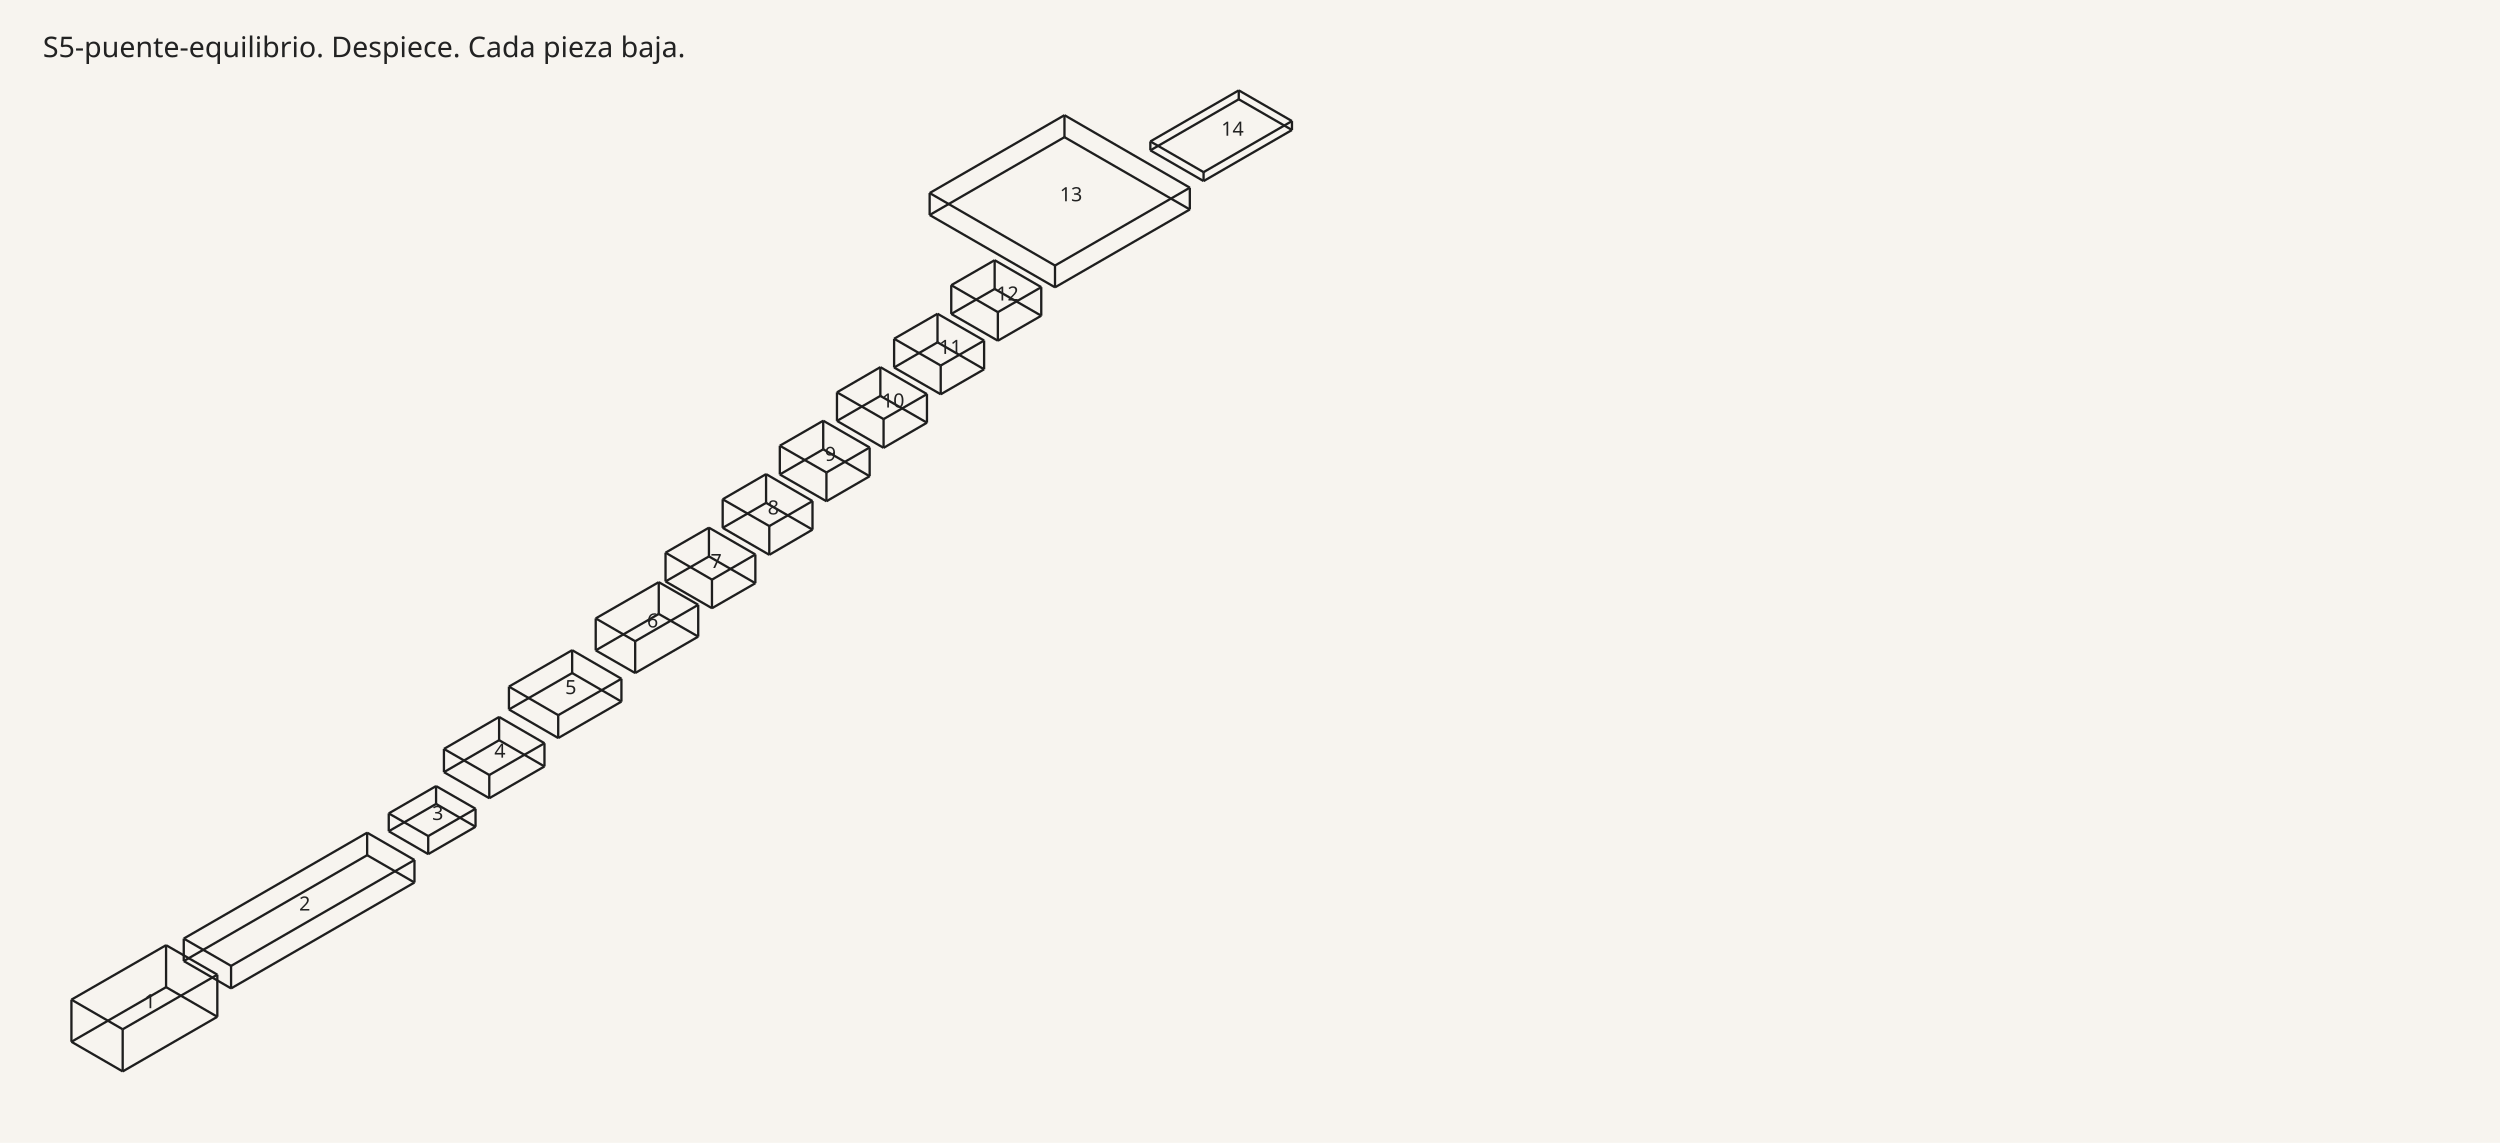
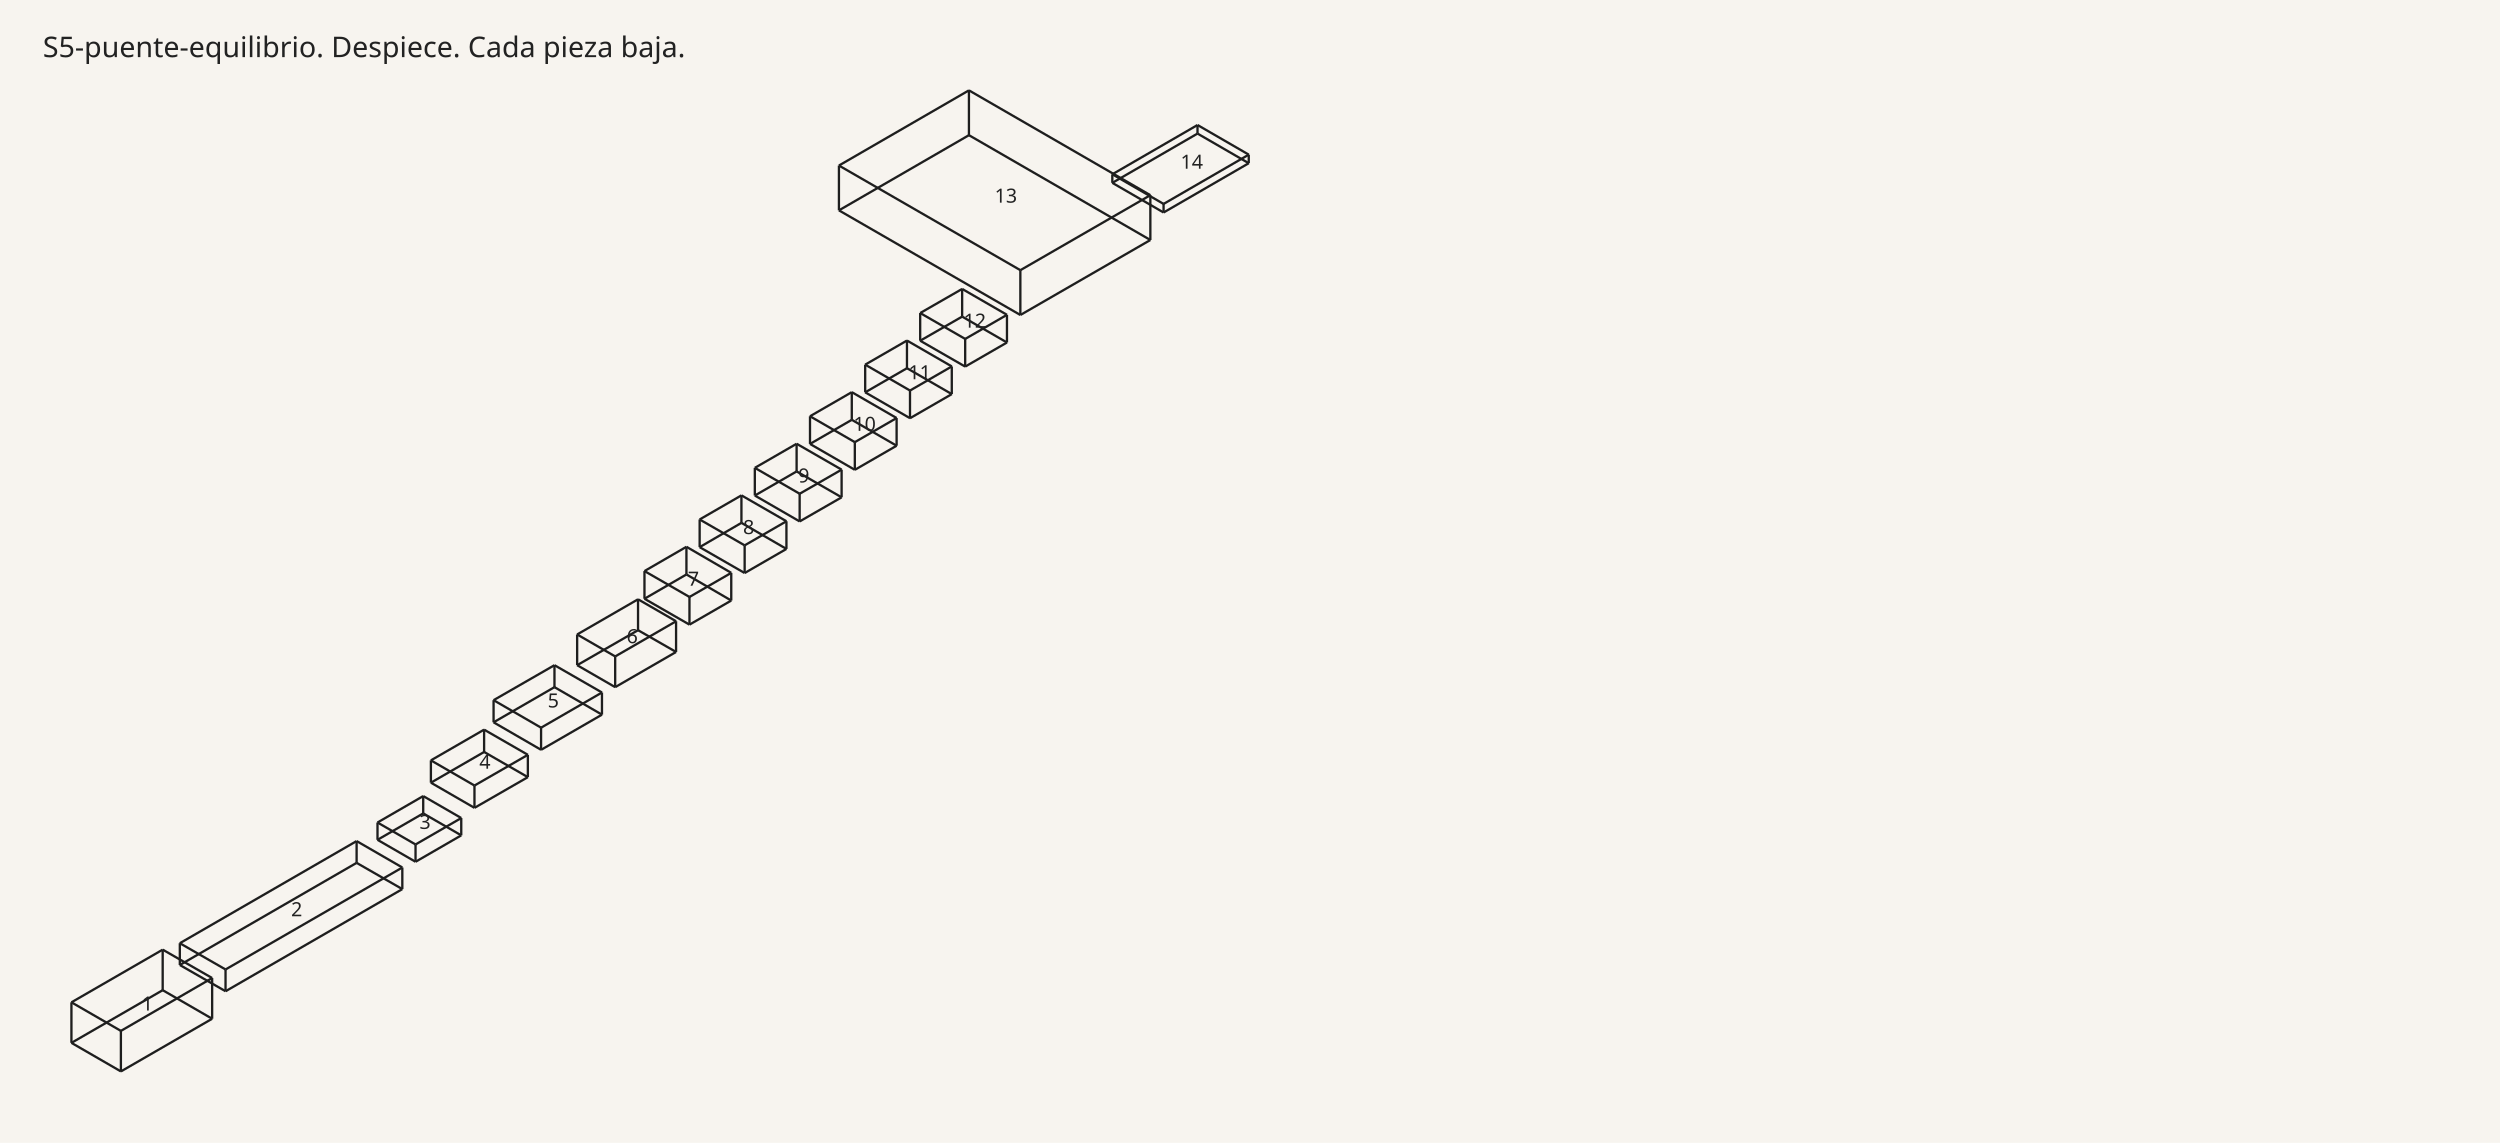
<svg xmlns="http://www.w3.org/2000/svg" width="1400" height="640" viewBox="0 0 1400 640">
  <rect width="100%" height="100%" fill="#f7f4ef" />
  <text x="24" y="32" font-family="sans-serif" font-size="16" fill="#222">S5-puente-equilibrio. Despiece. Cada pieza baja.</text>
-   <line x1="68.7" y1="600.0" x2="68.7" y2="576.4" stroke="rgb(30,30,30)" stroke-width="1.3" />
-   <line x1="40.0" y1="583.4" x2="40.0" y2="559.8" stroke="rgb(30,30,30)" stroke-width="1.3" />
-   <line x1="121.7" y1="569.4" x2="121.7" y2="545.8" stroke="rgb(30,30,30)" stroke-width="1.3" />
-   <line x1="93.0" y1="552.8" x2="93.0" y2="529.3" stroke="rgb(30,30,30)" stroke-width="1.3" />
-   <line x1="68.7" y1="600.0" x2="40.0" y2="583.4" stroke="rgb(30,30,30)" stroke-width="1.3" />
-   <line x1="68.7" y1="576.4" x2="40.0" y2="559.8" stroke="rgb(30,30,30)" stroke-width="1.3" />
-   <line x1="121.7" y1="569.4" x2="93.0" y2="552.8" stroke="rgb(30,30,30)" stroke-width="1.3" />
-   <line x1="121.7" y1="545.8" x2="93.0" y2="529.3" stroke="rgb(30,30,30)" stroke-width="1.3" />
-   <line x1="68.7" y1="600.0" x2="121.7" y2="569.4" stroke="rgb(30,30,30)" stroke-width="1.3" />
-   <line x1="68.7" y1="576.4" x2="121.7" y2="545.8" stroke="rgb(30,30,30)" stroke-width="1.3" />
-   <line x1="40.0" y1="583.4" x2="93.0" y2="552.8" stroke="rgb(30,30,30)" stroke-width="1.3" />
-   <line x1="40.0" y1="559.8" x2="93.0" y2="529.3" stroke="rgb(30,30,30)" stroke-width="1.3" />
-   <line x1="129.4" y1="553.5" x2="129.4" y2="540.9" stroke="rgb(30,30,30)" stroke-width="1.3" />
-   <line x1="102.9" y1="538.2" x2="102.9" y2="525.6" stroke="rgb(30,30,30)" stroke-width="1.3" />
-   <line x1="232.1" y1="494.2" x2="232.1" y2="481.6" stroke="rgb(30,30,30)" stroke-width="1.3" />
-   <line x1="205.6" y1="478.9" x2="205.6" y2="466.3" stroke="rgb(30,30,30)" stroke-width="1.3" />
-   <line x1="129.4" y1="553.5" x2="102.9" y2="538.2" stroke="rgb(30,30,30)" stroke-width="1.3" />
-   <line x1="129.4" y1="540.9" x2="102.9" y2="525.6" stroke="rgb(30,30,30)" stroke-width="1.3" />
-   <line x1="232.1" y1="494.2" x2="205.6" y2="478.9" stroke="rgb(30,30,30)" stroke-width="1.3" />
-   <line x1="232.1" y1="481.6" x2="205.6" y2="466.3" stroke="rgb(30,30,30)" stroke-width="1.3" />
-   <line x1="129.4" y1="553.5" x2="232.1" y2="494.2" stroke="rgb(30,30,30)" stroke-width="1.3" />
-   <line x1="129.4" y1="540.9" x2="232.1" y2="481.6" stroke="rgb(30,30,30)" stroke-width="1.3" />
-   <line x1="102.9" y1="538.2" x2="205.6" y2="478.9" stroke="rgb(30,30,30)" stroke-width="1.3" />
-   <line x1="102.9" y1="525.6" x2="205.6" y2="466.3" stroke="rgb(30,30,30)" stroke-width="1.3" />
-   <line x1="239.8" y1="478.3" x2="239.8" y2="468.2" stroke="rgb(30,30,30)" stroke-width="1.3" />
-   <line x1="217.7" y1="465.5" x2="217.7" y2="455.5" stroke="rgb(30,30,30)" stroke-width="1.3" />
-   <line x1="266.3" y1="463.0" x2="266.3" y2="452.9" stroke="rgb(30,30,30)" stroke-width="1.3" />
-   <line x1="244.2" y1="450.2" x2="244.2" y2="440.2" stroke="rgb(30,30,30)" stroke-width="1.3" />
-   <line x1="239.8" y1="478.3" x2="217.7" y2="465.5" stroke="rgb(30,30,30)" stroke-width="1.3" />
-   <line x1="239.8" y1="468.2" x2="217.7" y2="455.5" stroke="rgb(30,30,30)" stroke-width="1.3" />
-   <line x1="266.3" y1="463.0" x2="244.2" y2="450.2" stroke="rgb(30,30,30)" stroke-width="1.3" />
-   <line x1="266.3" y1="452.9" x2="244.2" y2="440.2" stroke="rgb(30,30,30)" stroke-width="1.3" />
-   <line x1="239.8" y1="478.3" x2="266.3" y2="463.0" stroke="rgb(30,30,30)" stroke-width="1.3" />
-   <line x1="239.8" y1="468.2" x2="266.3" y2="452.9" stroke="rgb(30,30,30)" stroke-width="1.3" />
-   <line x1="217.7" y1="465.5" x2="244.2" y2="450.2" stroke="rgb(30,30,30)" stroke-width="1.3" />
-   <line x1="217.7" y1="455.5" x2="244.2" y2="440.2" stroke="rgb(30,30,30)" stroke-width="1.3" />
-   <line x1="274.0" y1="447.0" x2="274.0" y2="434.0" stroke="rgb(30,30,30)" stroke-width="1.3" />
-   <line x1="248.6" y1="432.4" x2="248.6" y2="419.4" stroke="rgb(30,30,30)" stroke-width="1.3" />
-   <line x1="304.9" y1="429.2" x2="304.9" y2="416.2" stroke="rgb(30,30,30)" stroke-width="1.3" />
-   <line x1="279.5" y1="414.5" x2="279.5" y2="401.5" stroke="rgb(30,30,30)" stroke-width="1.3" />
-   <line x1="274.0" y1="447.0" x2="248.6" y2="432.4" stroke="rgb(30,30,30)" stroke-width="1.3" />
-   <line x1="274.0" y1="434.0" x2="248.6" y2="419.4" stroke="rgb(30,30,30)" stroke-width="1.3" />
-   <line x1="304.9" y1="429.2" x2="279.5" y2="414.5" stroke="rgb(30,30,30)" stroke-width="1.3" />
-   <line x1="304.9" y1="416.2" x2="279.5" y2="401.5" stroke="rgb(30,30,30)" stroke-width="1.3" />
-   <line x1="274.0" y1="447.0" x2="304.9" y2="429.2" stroke="rgb(30,30,30)" stroke-width="1.3" />
-   <line x1="274.0" y1="434.0" x2="304.9" y2="416.2" stroke="rgb(30,30,30)" stroke-width="1.3" />
-   <line x1="248.6" y1="432.4" x2="279.5" y2="414.5" stroke="rgb(30,30,30)" stroke-width="1.3" />
-   <line x1="248.6" y1="419.4" x2="279.5" y2="401.5" stroke="rgb(30,30,30)" stroke-width="1.3" />
-   <line x1="312.6" y1="413.3" x2="312.6" y2="400.5" stroke="rgb(30,30,30)" stroke-width="1.3" />
-   <line x1="285.0" y1="397.3" x2="285.0" y2="384.5" stroke="rgb(30,30,30)" stroke-width="1.3" />
-   <line x1="348.0" y1="392.9" x2="348.0" y2="380.1" stroke="rgb(30,30,30)" stroke-width="1.3" />
-   <line x1="320.4" y1="376.9" x2="320.4" y2="364.1" stroke="rgb(30,30,30)" stroke-width="1.3" />
-   <line x1="312.6" y1="413.3" x2="285.0" y2="397.3" stroke="rgb(30,30,30)" stroke-width="1.3" />
-   <line x1="312.6" y1="400.5" x2="285.0" y2="384.5" stroke="rgb(30,30,30)" stroke-width="1.3" />
-   <line x1="348.0" y1="392.9" x2="320.4" y2="376.9" stroke="rgb(30,30,30)" stroke-width="1.3" />
-   <line x1="348.0" y1="380.1" x2="320.4" y2="364.1" stroke="rgb(30,30,30)" stroke-width="1.3" />
-   <line x1="312.6" y1="413.3" x2="348.0" y2="392.9" stroke="rgb(30,30,30)" stroke-width="1.3" />
-   <line x1="312.6" y1="400.5" x2="348.0" y2="380.1" stroke="rgb(30,30,30)" stroke-width="1.3" />
-   <line x1="285.0" y1="397.3" x2="320.4" y2="376.9" stroke="rgb(30,30,30)" stroke-width="1.3" />
-   <line x1="285.0" y1="384.5" x2="320.4" y2="364.1" stroke="rgb(30,30,30)" stroke-width="1.3" />
-   <line x1="355.7" y1="376.9" x2="355.7" y2="359.1" stroke="rgb(30,30,30)" stroke-width="1.3" />
-   <line x1="333.6" y1="364.2" x2="333.6" y2="346.3" stroke="rgb(30,30,30)" stroke-width="1.3" />
-   <line x1="391.0" y1="356.5" x2="391.0" y2="338.7" stroke="rgb(30,30,30)" stroke-width="1.3" />
-   <line x1="368.9" y1="343.8" x2="368.9" y2="326.0" stroke="rgb(30,30,30)" stroke-width="1.3" />
-   <line x1="355.7" y1="376.9" x2="333.6" y2="364.2" stroke="rgb(30,30,30)" stroke-width="1.3" />
-   <line x1="355.7" y1="359.1" x2="333.6" y2="346.3" stroke="rgb(30,30,30)" stroke-width="1.3" />
-   <line x1="391.0" y1="356.5" x2="368.9" y2="343.8" stroke="rgb(30,30,30)" stroke-width="1.3" />
-   <line x1="391.0" y1="338.7" x2="368.9" y2="326.0" stroke="rgb(30,30,30)" stroke-width="1.3" />
-   <line x1="355.7" y1="376.9" x2="391.0" y2="356.5" stroke="rgb(30,30,30)" stroke-width="1.3" />
-   <line x1="355.7" y1="359.1" x2="391.0" y2="338.7" stroke="rgb(30,30,30)" stroke-width="1.3" />
-   <line x1="333.6" y1="364.2" x2="368.9" y2="343.8" stroke="rgb(30,30,30)" stroke-width="1.3" />
-   <line x1="333.6" y1="346.3" x2="368.9" y2="326.0" stroke="rgb(30,30,30)" stroke-width="1.3" />
-   <line x1="398.7" y1="340.6" x2="398.7" y2="324.6" stroke="rgb(30,30,30)" stroke-width="1.3" />
-   <line x1="372.7" y1="325.6" x2="372.7" y2="309.5" stroke="rgb(30,30,30)" stroke-width="1.3" />
-   <line x1="423.0" y1="326.6" x2="423.0" y2="310.5" stroke="rgb(30,30,30)" stroke-width="1.3" />
-   <line x1="397.0" y1="311.6" x2="397.0" y2="295.5" stroke="rgb(30,30,30)" stroke-width="1.3" />
-   <line x1="398.7" y1="340.6" x2="372.7" y2="325.6" stroke="rgb(30,30,30)" stroke-width="1.3" />
-   <line x1="398.7" y1="324.6" x2="372.7" y2="309.5" stroke="rgb(30,30,30)" stroke-width="1.3" />
-   <line x1="423.0" y1="326.6" x2="397.0" y2="311.6" stroke="rgb(30,30,30)" stroke-width="1.3" />
-   <line x1="423.0" y1="310.5" x2="397.0" y2="295.5" stroke="rgb(30,30,30)" stroke-width="1.3" />
-   <line x1="398.7" y1="340.6" x2="423.0" y2="326.6" stroke="rgb(30,30,30)" stroke-width="1.3" />
-   <line x1="398.7" y1="324.6" x2="423.0" y2="310.5" stroke="rgb(30,30,30)" stroke-width="1.3" />
-   <line x1="372.7" y1="325.6" x2="397.0" y2="311.6" stroke="rgb(30,30,30)" stroke-width="1.3" />
-   <line x1="372.7" y1="309.5" x2="397.0" y2="295.5" stroke="rgb(30,30,30)" stroke-width="1.3" />
-   <line x1="430.8" y1="310.7" x2="430.8" y2="294.6" stroke="rgb(30,30,30)" stroke-width="1.3" />
-   <line x1="404.7" y1="295.6" x2="404.7" y2="279.6" stroke="rgb(30,30,30)" stroke-width="1.3" />
-   <line x1="455.0" y1="296.6" x2="455.0" y2="280.6" stroke="rgb(30,30,30)" stroke-width="1.3" />
-   <line x1="429.0" y1="281.6" x2="429.0" y2="265.5" stroke="rgb(30,30,30)" stroke-width="1.3" />
-   <line x1="430.8" y1="310.7" x2="404.7" y2="295.6" stroke="rgb(30,30,30)" stroke-width="1.3" />
-   <line x1="430.8" y1="294.6" x2="404.7" y2="279.6" stroke="rgb(30,30,30)" stroke-width="1.3" />
-   <line x1="455.0" y1="296.6" x2="429.0" y2="281.6" stroke="rgb(30,30,30)" stroke-width="1.3" />
-   <line x1="455.0" y1="280.6" x2="429.0" y2="265.5" stroke="rgb(30,30,30)" stroke-width="1.3" />
-   <line x1="430.8" y1="310.7" x2="455.0" y2="296.6" stroke="rgb(30,30,30)" stroke-width="1.3" />
-   <line x1="430.8" y1="294.6" x2="455.0" y2="280.6" stroke="rgb(30,30,30)" stroke-width="1.3" />
-   <line x1="404.7" y1="295.6" x2="429.0" y2="281.6" stroke="rgb(30,30,30)" stroke-width="1.3" />
-   <line x1="404.7" y1="279.6" x2="429.0" y2="265.5" stroke="rgb(30,30,30)" stroke-width="1.3" />
-   <line x1="462.8" y1="280.7" x2="462.8" y2="264.6" stroke="rgb(30,30,30)" stroke-width="1.3" />
-   <line x1="436.7" y1="265.7" x2="436.7" y2="249.6" stroke="rgb(30,30,30)" stroke-width="1.3" />
-   <line x1="487.0" y1="266.7" x2="487.0" y2="250.6" stroke="rgb(30,30,30)" stroke-width="1.3" />
-   <line x1="461.0" y1="251.6" x2="461.0" y2="235.6" stroke="rgb(30,30,30)" stroke-width="1.3" />
-   <line x1="462.8" y1="280.7" x2="436.7" y2="265.7" stroke="rgb(30,30,30)" stroke-width="1.3" />
-   <line x1="462.8" y1="264.6" x2="436.7" y2="249.6" stroke="rgb(30,30,30)" stroke-width="1.3" />
-   <line x1="487.0" y1="266.7" x2="461.0" y2="251.6" stroke="rgb(30,30,30)" stroke-width="1.3" />
-   <line x1="487.0" y1="250.6" x2="461.0" y2="235.6" stroke="rgb(30,30,30)" stroke-width="1.3" />
-   <line x1="462.8" y1="280.7" x2="487.0" y2="266.7" stroke="rgb(30,30,30)" stroke-width="1.3" />
-   <line x1="462.8" y1="264.6" x2="487.0" y2="250.6" stroke="rgb(30,30,30)" stroke-width="1.3" />
-   <line x1="436.7" y1="265.7" x2="461.0" y2="251.6" stroke="rgb(30,30,30)" stroke-width="1.3" />
-   <line x1="436.7" y1="249.6" x2="461.0" y2="235.6" stroke="rgb(30,30,30)" stroke-width="1.3" />
-   <line x1="494.8" y1="250.8" x2="494.8" y2="234.7" stroke="rgb(30,30,30)" stroke-width="1.3" />
-   <line x1="468.7" y1="235.7" x2="468.7" y2="219.7" stroke="rgb(30,30,30)" stroke-width="1.3" />
-   <line x1="519.1" y1="236.7" x2="519.1" y2="220.7" stroke="rgb(30,30,30)" stroke-width="1.3" />
-   <line x1="493.0" y1="221.7" x2="493.0" y2="205.6" stroke="rgb(30,30,30)" stroke-width="1.3" />
-   <line x1="494.8" y1="250.8" x2="468.7" y2="235.7" stroke="rgb(30,30,30)" stroke-width="1.3" />
-   <line x1="494.8" y1="234.7" x2="468.7" y2="219.7" stroke="rgb(30,30,30)" stroke-width="1.3" />
-   <line x1="519.1" y1="236.7" x2="493.0" y2="221.7" stroke="rgb(30,30,30)" stroke-width="1.3" />
-   <line x1="519.1" y1="220.7" x2="493.0" y2="205.6" stroke="rgb(30,30,30)" stroke-width="1.3" />
-   <line x1="494.8" y1="250.8" x2="519.1" y2="236.7" stroke="rgb(30,30,30)" stroke-width="1.3" />
-   <line x1="494.8" y1="234.7" x2="519.1" y2="220.7" stroke="rgb(30,30,30)" stroke-width="1.3" />
-   <line x1="468.7" y1="235.7" x2="493.0" y2="221.7" stroke="rgb(30,30,30)" stroke-width="1.3" />
-   <line x1="468.7" y1="219.7" x2="493.0" y2="205.6" stroke="rgb(30,30,30)" stroke-width="1.3" />
-   <line x1="526.8" y1="220.8" x2="526.8" y2="204.7" stroke="rgb(30,30,30)" stroke-width="1.3" />
-   <line x1="500.7" y1="205.8" x2="500.7" y2="189.7" stroke="rgb(30,30,30)" stroke-width="1.3" />
-   <line x1="551.1" y1="206.8" x2="551.1" y2="190.7" stroke="rgb(30,30,30)" stroke-width="1.3" />
-   <line x1="525.0" y1="191.7" x2="525.0" y2="175.7" stroke="rgb(30,30,30)" stroke-width="1.3" />
-   <line x1="526.8" y1="220.8" x2="500.7" y2="205.8" stroke="rgb(30,30,30)" stroke-width="1.3" />
-   <line x1="526.8" y1="204.7" x2="500.7" y2="189.7" stroke="rgb(30,30,30)" stroke-width="1.3" />
-   <line x1="551.1" y1="206.8" x2="525.0" y2="191.7" stroke="rgb(30,30,30)" stroke-width="1.3" />
-   <line x1="551.1" y1="190.7" x2="525.0" y2="175.7" stroke="rgb(30,30,30)" stroke-width="1.3" />
-   <line x1="526.8" y1="220.8" x2="551.1" y2="206.8" stroke="rgb(30,30,30)" stroke-width="1.3" />
-   <line x1="526.8" y1="204.7" x2="551.1" y2="190.7" stroke="rgb(30,30,30)" stroke-width="1.3" />
-   <line x1="500.7" y1="205.8" x2="525.0" y2="191.7" stroke="rgb(30,30,30)" stroke-width="1.3" />
-   <line x1="500.7" y1="189.7" x2="525.0" y2="175.7" stroke="rgb(30,30,30)" stroke-width="1.3" />
-   <line x1="558.8" y1="190.8" x2="558.8" y2="174.8" stroke="rgb(30,30,30)" stroke-width="1.3" />
-   <line x1="532.7" y1="175.8" x2="532.7" y2="159.7" stroke="rgb(30,30,30)" stroke-width="1.3" />
-   <line x1="583.1" y1="176.8" x2="583.1" y2="160.8" stroke="rgb(30,30,30)" stroke-width="1.3" />
-   <line x1="557.0" y1="161.8" x2="557.0" y2="145.7" stroke="rgb(30,30,30)" stroke-width="1.3" />
-   <line x1="558.8" y1="190.8" x2="532.7" y2="175.8" stroke="rgb(30,30,30)" stroke-width="1.3" />
-   <line x1="558.8" y1="174.8" x2="532.7" y2="159.7" stroke="rgb(30,30,30)" stroke-width="1.3" />
-   <line x1="583.1" y1="176.8" x2="557.0" y2="161.8" stroke="rgb(30,30,30)" stroke-width="1.3" />
-   <line x1="583.1" y1="160.8" x2="557.0" y2="145.7" stroke="rgb(30,30,30)" stroke-width="1.3" />
-   <line x1="558.8" y1="190.8" x2="583.1" y2="176.8" stroke="rgb(30,30,30)" stroke-width="1.3" />
-   <line x1="558.8" y1="174.8" x2="583.1" y2="160.8" stroke="rgb(30,30,30)" stroke-width="1.3" />
-   <line x1="532.7" y1="175.8" x2="557.0" y2="161.8" stroke="rgb(30,30,30)" stroke-width="1.3" />
-   <line x1="532.7" y1="159.7" x2="557.0" y2="145.7" stroke="rgb(30,30,30)" stroke-width="1.3" />
-   <line x1="590.8" y1="160.9" x2="590.8" y2="148.7" stroke="rgb(30,30,30)" stroke-width="1.3" />
-   <line x1="520.6" y1="120.4" x2="520.6" y2="108.1" stroke="rgb(30,30,30)" stroke-width="1.3" />
-   <line x1="666.3" y1="117.3" x2="666.3" y2="105.1" stroke="rgb(30,30,30)" stroke-width="1.3" />
-   <line x1="596.1" y1="76.8" x2="596.1" y2="64.5" stroke="rgb(30,30,30)" stroke-width="1.3" />
-   <line x1="590.8" y1="160.9" x2="520.6" y2="120.4" stroke="rgb(30,30,30)" stroke-width="1.3" />
-   <line x1="590.8" y1="148.7" x2="520.6" y2="108.1" stroke="rgb(30,30,30)" stroke-width="1.3" />
-   <line x1="666.3" y1="117.3" x2="596.1" y2="76.8" stroke="rgb(30,30,30)" stroke-width="1.3" />
-   <line x1="666.3" y1="105.1" x2="596.1" y2="64.5" stroke="rgb(30,30,30)" stroke-width="1.3" />
-   <line x1="590.8" y1="160.9" x2="666.3" y2="117.3" stroke="rgb(30,30,30)" stroke-width="1.3" />
-   <line x1="590.8" y1="148.7" x2="666.3" y2="105.1" stroke="rgb(30,30,30)" stroke-width="1.3" />
-   <line x1="520.6" y1="120.4" x2="596.1" y2="76.8" stroke="rgb(30,30,30)" stroke-width="1.3" />
-   <line x1="520.6" y1="108.1" x2="596.1" y2="64.5" stroke="rgb(30,30,30)" stroke-width="1.3" />
-   <line x1="674.0" y1="101.4" x2="674.0" y2="96.4" stroke="rgb(30,30,30)" stroke-width="1.3" />
-   <line x1="644.2" y1="84.2" x2="644.2" y2="79.2" stroke="rgb(30,30,30)" stroke-width="1.3" />
-   <line x1="723.5" y1="72.8" x2="723.5" y2="67.8" stroke="rgb(30,30,30)" stroke-width="1.3" />
-   <line x1="693.7" y1="55.6" x2="693.7" y2="50.6" stroke="rgb(30,30,30)" stroke-width="1.3" />
-   <line x1="674.0" y1="101.4" x2="644.2" y2="84.2" stroke="rgb(30,30,30)" stroke-width="1.3" />
-   <line x1="674.0" y1="96.4" x2="644.2" y2="79.2" stroke="rgb(30,30,30)" stroke-width="1.3" />
-   <line x1="723.5" y1="72.8" x2="693.7" y2="55.6" stroke="rgb(30,30,30)" stroke-width="1.3" />
-   <line x1="723.5" y1="67.8" x2="693.7" y2="50.6" stroke="rgb(30,30,30)" stroke-width="1.3" />
-   <line x1="674.0" y1="101.4" x2="723.5" y2="72.8" stroke="rgb(30,30,30)" stroke-width="1.3" />
-   <line x1="674.0" y1="96.4" x2="723.5" y2="67.8" stroke="rgb(30,30,30)" stroke-width="1.3" />
-   <line x1="644.2" y1="84.2" x2="693.7" y2="55.6" stroke="rgb(30,30,30)" stroke-width="1.3" />
-   <line x1="644.2" y1="79.2" x2="693.7" y2="50.6" stroke="rgb(30,30,30)" stroke-width="1.3" />
-   <text x="80.8" y="564.6" font-family="sans-serif" font-size="11" fill="#222">1</text>
-   <text x="167.5" y="509.9" font-family="sans-serif" font-size="11" fill="#222">2</text>
-   <text x="242.0" y="459.2" font-family="sans-serif" font-size="11" fill="#222">3</text>
-   <text x="276.8" y="424.3" font-family="sans-serif" font-size="11" fill="#222">4</text>
-   <text x="316.5" y="388.7" font-family="sans-serif" font-size="11" fill="#222">5</text>
-   <text x="362.3" y="351.4" font-family="sans-serif" font-size="11" fill="#222">6</text>
-   <text x="397.9" y="318.1" font-family="sans-serif" font-size="11" fill="#222">7</text>
-   <text x="429.9" y="288.1" font-family="sans-serif" font-size="11" fill="#222">8</text>
-   <text x="461.9" y="258.1" font-family="sans-serif" font-size="11" fill="#222">9</text>
-   <text x="493.9" y="228.2" font-family="sans-serif" font-size="11" fill="#222">10</text>
-   <text x="525.9" y="198.2" font-family="sans-serif" font-size="11" fill="#222">11</text>
-   <text x="557.9" y="168.3" font-family="sans-serif" font-size="11" fill="#222">12</text>
-   <text x="593.5" y="112.7" font-family="sans-serif" font-size="11" fill="#222">13</text>
-   <text x="683.9" y="76.0" font-family="sans-serif" font-size="11" fill="#222">14</text>
+   <line x1="67.7" y1="600.0" x2="67.7" y2="577.3" stroke="rgb(30,30,30)" stroke-width="1.3" />
+   <line x1="40.0" y1="584.0" x2="40.0" y2="561.3" stroke="rgb(30,30,30)" stroke-width="1.3" />
+   <line x1="118.8" y1="570.5" x2="118.8" y2="547.7" stroke="rgb(30,30,30)" stroke-width="1.3" />
+   <line x1="91.1" y1="554.5" x2="91.1" y2="531.8" stroke="rgb(30,30,30)" stroke-width="1.3" />
+   <line x1="67.7" y1="600.0" x2="40.0" y2="584.0" stroke="rgb(30,30,30)" stroke-width="1.3" />
+   <line x1="67.7" y1="577.3" x2="40.0" y2="561.3" stroke="rgb(30,30,30)" stroke-width="1.3" />
+   <line x1="118.8" y1="570.5" x2="91.1" y2="554.5" stroke="rgb(30,30,30)" stroke-width="1.3" />
+   <line x1="118.8" y1="547.7" x2="91.1" y2="531.8" stroke="rgb(30,30,30)" stroke-width="1.3" />
+   <line x1="67.7" y1="600.0" x2="118.8" y2="570.5" stroke="rgb(30,30,30)" stroke-width="1.3" />
+   <line x1="67.7" y1="577.3" x2="118.8" y2="547.7" stroke="rgb(30,30,30)" stroke-width="1.3" />
+   <line x1="40.0" y1="584.0" x2="91.1" y2="554.5" stroke="rgb(30,30,30)" stroke-width="1.3" />
+   <line x1="40.0" y1="561.3" x2="91.1" y2="531.8" stroke="rgb(30,30,30)" stroke-width="1.3" />
+   <line x1="126.3" y1="555.1" x2="126.3" y2="542.9" stroke="rgb(30,30,30)" stroke-width="1.3" />
+   <line x1="100.7" y1="540.4" x2="100.7" y2="528.2" stroke="rgb(30,30,30)" stroke-width="1.3" />
+   <line x1="225.3" y1="497.9" x2="225.3" y2="485.8" stroke="rgb(30,30,30)" stroke-width="1.3" />
+   <line x1="199.7" y1="483.2" x2="199.7" y2="471.0" stroke="rgb(30,30,30)" stroke-width="1.3" />
+   <line x1="126.3" y1="555.1" x2="100.7" y2="540.4" stroke="rgb(30,30,30)" stroke-width="1.3" />
+   <line x1="126.3" y1="542.9" x2="100.7" y2="528.2" stroke="rgb(30,30,30)" stroke-width="1.3" />
+   <line x1="225.3" y1="497.9" x2="199.7" y2="483.2" stroke="rgb(30,30,30)" stroke-width="1.3" />
+   <line x1="225.3" y1="485.8" x2="199.7" y2="471.0" stroke="rgb(30,30,30)" stroke-width="1.3" />
+   <line x1="126.3" y1="555.1" x2="225.3" y2="497.9" stroke="rgb(30,30,30)" stroke-width="1.3" />
+   <line x1="126.3" y1="542.9" x2="225.3" y2="485.8" stroke="rgb(30,30,30)" stroke-width="1.3" />
+   <line x1="100.7" y1="540.4" x2="199.7" y2="483.2" stroke="rgb(30,30,30)" stroke-width="1.3" />
+   <line x1="100.7" y1="528.2" x2="199.7" y2="471.0" stroke="rgb(30,30,30)" stroke-width="1.3" />
+   <line x1="232.7" y1="482.6" x2="232.7" y2="472.9" stroke="rgb(30,30,30)" stroke-width="1.3" />
+   <line x1="211.4" y1="470.3" x2="211.4" y2="460.6" stroke="rgb(30,30,30)" stroke-width="1.3" />
+   <line x1="258.3" y1="467.8" x2="258.3" y2="458.1" stroke="rgb(30,30,30)" stroke-width="1.3" />
+   <line x1="237.0" y1="455.5" x2="237.0" y2="445.8" stroke="rgb(30,30,30)" stroke-width="1.3" />
+   <line x1="232.7" y1="482.6" x2="211.4" y2="470.3" stroke="rgb(30,30,30)" stroke-width="1.3" />
+   <line x1="232.7" y1="472.9" x2="211.4" y2="460.6" stroke="rgb(30,30,30)" stroke-width="1.3" />
+   <line x1="258.3" y1="467.8" x2="237.0" y2="455.5" stroke="rgb(30,30,30)" stroke-width="1.3" />
+   <line x1="258.3" y1="458.1" x2="237.0" y2="445.8" stroke="rgb(30,30,30)" stroke-width="1.3" />
+   <line x1="232.7" y1="482.6" x2="258.3" y2="467.8" stroke="rgb(30,30,30)" stroke-width="1.3" />
+   <line x1="232.7" y1="472.9" x2="258.3" y2="458.1" stroke="rgb(30,30,30)" stroke-width="1.3" />
+   <line x1="211.4" y1="470.3" x2="237.0" y2="455.5" stroke="rgb(30,30,30)" stroke-width="1.3" />
+   <line x1="211.4" y1="460.6" x2="237.0" y2="445.8" stroke="rgb(30,30,30)" stroke-width="1.3" />
+   <line x1="265.7" y1="452.4" x2="265.7" y2="439.9" stroke="rgb(30,30,30)" stroke-width="1.3" />
+   <line x1="241.3" y1="438.3" x2="241.3" y2="425.8" stroke="rgb(30,30,30)" stroke-width="1.3" />
+   <line x1="295.6" y1="435.2" x2="295.6" y2="422.7" stroke="rgb(30,30,30)" stroke-width="1.3" />
+   <line x1="271.1" y1="421.1" x2="271.1" y2="408.6" stroke="rgb(30,30,30)" stroke-width="1.3" />
+   <line x1="265.7" y1="452.4" x2="241.3" y2="438.3" stroke="rgb(30,30,30)" stroke-width="1.3" />
+   <line x1="265.7" y1="439.9" x2="241.3" y2="425.8" stroke="rgb(30,30,30)" stroke-width="1.3" />
+   <line x1="295.6" y1="435.2" x2="271.1" y2="421.1" stroke="rgb(30,30,30)" stroke-width="1.3" />
+   <line x1="295.6" y1="422.7" x2="271.1" y2="408.6" stroke="rgb(30,30,30)" stroke-width="1.3" />
+   <line x1="265.7" y1="452.4" x2="295.6" y2="435.2" stroke="rgb(30,30,30)" stroke-width="1.3" />
+   <line x1="265.7" y1="439.9" x2="295.6" y2="422.7" stroke="rgb(30,30,30)" stroke-width="1.3" />
+   <line x1="241.3" y1="438.3" x2="271.1" y2="421.1" stroke="rgb(30,30,30)" stroke-width="1.3" />
+   <line x1="241.3" y1="425.8" x2="271.1" y2="408.6" stroke="rgb(30,30,30)" stroke-width="1.3" />
+   <line x1="303.0" y1="419.9" x2="303.0" y2="407.5" stroke="rgb(30,30,30)" stroke-width="1.3" />
+   <line x1="276.4" y1="404.5" x2="276.4" y2="392.1" stroke="rgb(30,30,30)" stroke-width="1.3" />
+   <line x1="337.1" y1="400.2" x2="337.1" y2="387.8" stroke="rgb(30,30,30)" stroke-width="1.3" />
+   <line x1="310.5" y1="384.8" x2="310.5" y2="372.5" stroke="rgb(30,30,30)" stroke-width="1.3" />
+   <line x1="303.0" y1="419.9" x2="276.4" y2="404.5" stroke="rgb(30,30,30)" stroke-width="1.3" />
+   <line x1="303.0" y1="407.5" x2="276.4" y2="392.1" stroke="rgb(30,30,30)" stroke-width="1.3" />
+   <line x1="337.1" y1="400.2" x2="310.5" y2="384.8" stroke="rgb(30,30,30)" stroke-width="1.3" />
+   <line x1="337.1" y1="387.8" x2="310.5" y2="372.5" stroke="rgb(30,30,30)" stroke-width="1.3" />
+   <line x1="303.0" y1="419.9" x2="337.1" y2="400.2" stroke="rgb(30,30,30)" stroke-width="1.3" />
+   <line x1="303.0" y1="407.5" x2="337.1" y2="387.8" stroke="rgb(30,30,30)" stroke-width="1.3" />
+   <line x1="276.4" y1="404.5" x2="310.5" y2="384.8" stroke="rgb(30,30,30)" stroke-width="1.3" />
+   <line x1="276.4" y1="392.1" x2="310.5" y2="372.5" stroke="rgb(30,30,30)" stroke-width="1.3" />
+   <line x1="344.5" y1="384.8" x2="344.5" y2="367.6" stroke="rgb(30,30,30)" stroke-width="1.3" />
+   <line x1="323.2" y1="372.5" x2="323.2" y2="355.3" stroke="rgb(30,30,30)" stroke-width="1.3" />
+   <line x1="378.6" y1="365.1" x2="378.6" y2="347.9" stroke="rgb(30,30,30)" stroke-width="1.3" />
+   <line x1="357.3" y1="352.9" x2="357.3" y2="335.6" stroke="rgb(30,30,30)" stroke-width="1.3" />
+   <line x1="344.5" y1="384.8" x2="323.2" y2="372.5" stroke="rgb(30,30,30)" stroke-width="1.3" />
+   <line x1="344.5" y1="367.6" x2="323.2" y2="355.3" stroke="rgb(30,30,30)" stroke-width="1.3" />
+   <line x1="378.6" y1="365.1" x2="357.3" y2="352.9" stroke="rgb(30,30,30)" stroke-width="1.3" />
+   <line x1="378.6" y1="347.9" x2="357.3" y2="335.6" stroke="rgb(30,30,30)" stroke-width="1.3" />
+   <line x1="344.5" y1="384.8" x2="378.6" y2="365.1" stroke="rgb(30,30,30)" stroke-width="1.3" />
+   <line x1="344.5" y1="367.6" x2="378.6" y2="347.9" stroke="rgb(30,30,30)" stroke-width="1.3" />
+   <line x1="323.2" y1="372.5" x2="357.3" y2="352.9" stroke="rgb(30,30,30)" stroke-width="1.3" />
+   <line x1="323.2" y1="355.3" x2="357.3" y2="335.6" stroke="rgb(30,30,30)" stroke-width="1.3" />
+   <line x1="386.1" y1="349.8" x2="386.1" y2="334.3" stroke="rgb(30,30,30)" stroke-width="1.3" />
+   <line x1="360.9" y1="335.3" x2="360.9" y2="319.8" stroke="rgb(30,30,30)" stroke-width="1.3" />
+   <line x1="409.5" y1="336.3" x2="409.5" y2="320.8" stroke="rgb(30,30,30)" stroke-width="1.3" />
+   <line x1="384.4" y1="321.7" x2="384.4" y2="306.2" stroke="rgb(30,30,30)" stroke-width="1.3" />
+   <line x1="386.1" y1="349.8" x2="360.9" y2="335.3" stroke="rgb(30,30,30)" stroke-width="1.3" />
+   <line x1="386.1" y1="334.3" x2="360.9" y2="319.8" stroke="rgb(30,30,30)" stroke-width="1.3" />
+   <line x1="409.5" y1="336.3" x2="384.4" y2="321.7" stroke="rgb(30,30,30)" stroke-width="1.3" />
+   <line x1="409.5" y1="320.8" x2="384.4" y2="306.2" stroke="rgb(30,30,30)" stroke-width="1.3" />
+   <line x1="386.1" y1="349.8" x2="409.5" y2="336.3" stroke="rgb(30,30,30)" stroke-width="1.3" />
+   <line x1="386.1" y1="334.3" x2="409.5" y2="320.8" stroke="rgb(30,30,30)" stroke-width="1.3" />
+   <line x1="360.9" y1="335.3" x2="384.4" y2="321.7" stroke="rgb(30,30,30)" stroke-width="1.3" />
+   <line x1="360.9" y1="319.8" x2="384.4" y2="306.2" stroke="rgb(30,30,30)" stroke-width="1.3" />
+   <line x1="417.0" y1="320.9" x2="417.0" y2="305.4" stroke="rgb(30,30,30)" stroke-width="1.3" />
+   <line x1="391.8" y1="306.4" x2="391.8" y2="290.9" stroke="rgb(30,30,30)" stroke-width="1.3" />
+   <line x1="440.4" y1="307.4" x2="440.4" y2="291.9" stroke="rgb(30,30,30)" stroke-width="1.3" />
+   <line x1="415.2" y1="292.8" x2="415.2" y2="277.4" stroke="rgb(30,30,30)" stroke-width="1.3" />
+   <line x1="417.0" y1="320.9" x2="391.8" y2="306.4" stroke="rgb(30,30,30)" stroke-width="1.3" />
+   <line x1="417.0" y1="305.4" x2="391.8" y2="290.9" stroke="rgb(30,30,30)" stroke-width="1.3" />
+   <line x1="440.4" y1="307.4" x2="415.2" y2="292.8" stroke="rgb(30,30,30)" stroke-width="1.3" />
+   <line x1="440.4" y1="291.9" x2="415.2" y2="277.4" stroke="rgb(30,30,30)" stroke-width="1.3" />
+   <line x1="417.0" y1="320.9" x2="440.4" y2="307.4" stroke="rgb(30,30,30)" stroke-width="1.3" />
+   <line x1="417.0" y1="305.4" x2="440.4" y2="291.9" stroke="rgb(30,30,30)" stroke-width="1.3" />
+   <line x1="391.8" y1="306.4" x2="415.2" y2="292.8" stroke="rgb(30,30,30)" stroke-width="1.3" />
+   <line x1="391.8" y1="290.9" x2="415.2" y2="277.4" stroke="rgb(30,30,30)" stroke-width="1.3" />
+   <line x1="447.8" y1="292.0" x2="447.8" y2="276.5" stroke="rgb(30,30,30)" stroke-width="1.3" />
+   <line x1="422.7" y1="277.5" x2="422.7" y2="262.0" stroke="rgb(30,30,30)" stroke-width="1.3" />
+   <line x1="471.3" y1="278.5" x2="471.3" y2="263.0" stroke="rgb(30,30,30)" stroke-width="1.3" />
+   <line x1="446.1" y1="264.0" x2="446.1" y2="248.5" stroke="rgb(30,30,30)" stroke-width="1.3" />
+   <line x1="447.8" y1="292.0" x2="422.7" y2="277.5" stroke="rgb(30,30,30)" stroke-width="1.3" />
+   <line x1="447.8" y1="276.5" x2="422.7" y2="262.0" stroke="rgb(30,30,30)" stroke-width="1.3" />
+   <line x1="471.3" y1="278.5" x2="446.1" y2="264.0" stroke="rgb(30,30,30)" stroke-width="1.3" />
+   <line x1="471.3" y1="263.0" x2="446.1" y2="248.5" stroke="rgb(30,30,30)" stroke-width="1.3" />
+   <line x1="447.8" y1="292.0" x2="471.3" y2="278.5" stroke="rgb(30,30,30)" stroke-width="1.3" />
+   <line x1="447.8" y1="276.5" x2="471.3" y2="263.0" stroke="rgb(30,30,30)" stroke-width="1.3" />
+   <line x1="422.7" y1="277.5" x2="446.1" y2="264.0" stroke="rgb(30,30,30)" stroke-width="1.3" />
+   <line x1="422.7" y1="262.0" x2="446.1" y2="248.5" stroke="rgb(30,30,30)" stroke-width="1.3" />
+   <line x1="478.7" y1="263.1" x2="478.7" y2="247.6" stroke="rgb(30,30,30)" stroke-width="1.3" />
+   <line x1="453.6" y1="248.6" x2="453.6" y2="233.1" stroke="rgb(30,30,30)" stroke-width="1.3" />
+   <line x1="502.1" y1="249.6" x2="502.1" y2="234.1" stroke="rgb(30,30,30)" stroke-width="1.3" />
+   <line x1="477.0" y1="235.1" x2="477.0" y2="219.6" stroke="rgb(30,30,30)" stroke-width="1.3" />
+   <line x1="478.7" y1="263.1" x2="453.6" y2="248.6" stroke="rgb(30,30,30)" stroke-width="1.3" />
+   <line x1="478.7" y1="247.6" x2="453.6" y2="233.1" stroke="rgb(30,30,30)" stroke-width="1.3" />
+   <line x1="502.1" y1="249.6" x2="477.0" y2="235.1" stroke="rgb(30,30,30)" stroke-width="1.3" />
+   <line x1="502.1" y1="234.1" x2="477.0" y2="219.6" stroke="rgb(30,30,30)" stroke-width="1.3" />
+   <line x1="478.7" y1="263.1" x2="502.1" y2="249.6" stroke="rgb(30,30,30)" stroke-width="1.3" />
+   <line x1="478.7" y1="247.6" x2="502.1" y2="234.1" stroke="rgb(30,30,30)" stroke-width="1.3" />
+   <line x1="453.6" y1="248.6" x2="477.0" y2="235.1" stroke="rgb(30,30,30)" stroke-width="1.3" />
+   <line x1="453.6" y1="233.1" x2="477.0" y2="219.6" stroke="rgb(30,30,30)" stroke-width="1.3" />
+   <line x1="509.6" y1="234.2" x2="509.6" y2="218.7" stroke="rgb(30,30,30)" stroke-width="1.3" />
+   <line x1="484.5" y1="219.7" x2="484.5" y2="204.2" stroke="rgb(30,30,30)" stroke-width="1.3" />
+   <line x1="533.0" y1="220.7" x2="533.0" y2="205.2" stroke="rgb(30,30,30)" stroke-width="1.3" />
+   <line x1="507.9" y1="206.2" x2="507.9" y2="190.7" stroke="rgb(30,30,30)" stroke-width="1.3" />
+   <line x1="509.6" y1="234.2" x2="484.5" y2="219.7" stroke="rgb(30,30,30)" stroke-width="1.3" />
+   <line x1="509.6" y1="218.7" x2="484.5" y2="204.2" stroke="rgb(30,30,30)" stroke-width="1.3" />
+   <line x1="533.0" y1="220.7" x2="507.9" y2="206.2" stroke="rgb(30,30,30)" stroke-width="1.3" />
+   <line x1="533.0" y1="205.2" x2="507.9" y2="190.7" stroke="rgb(30,30,30)" stroke-width="1.3" />
+   <line x1="509.6" y1="234.2" x2="533.0" y2="220.7" stroke="rgb(30,30,30)" stroke-width="1.3" />
+   <line x1="509.6" y1="218.7" x2="533.0" y2="205.2" stroke="rgb(30,30,30)" stroke-width="1.3" />
+   <line x1="484.5" y1="219.7" x2="507.9" y2="206.2" stroke="rgb(30,30,30)" stroke-width="1.3" />
+   <line x1="484.5" y1="204.2" x2="507.9" y2="190.7" stroke="rgb(30,30,30)" stroke-width="1.3" />
+   <line x1="540.5" y1="205.3" x2="540.5" y2="189.8" stroke="rgb(30,30,30)" stroke-width="1.3" />
+   <line x1="515.3" y1="190.8" x2="515.3" y2="175.3" stroke="rgb(30,30,30)" stroke-width="1.3" />
+   <line x1="563.9" y1="191.8" x2="563.9" y2="176.3" stroke="rgb(30,30,30)" stroke-width="1.3" />
+   <line x1="538.8" y1="177.3" x2="538.8" y2="161.8" stroke="rgb(30,30,30)" stroke-width="1.3" />
+   <line x1="540.5" y1="205.3" x2="515.3" y2="190.8" stroke="rgb(30,30,30)" stroke-width="1.3" />
+   <line x1="540.5" y1="189.8" x2="515.3" y2="175.3" stroke="rgb(30,30,30)" stroke-width="1.3" />
+   <line x1="563.9" y1="191.8" x2="538.8" y2="177.3" stroke="rgb(30,30,30)" stroke-width="1.3" />
+   <line x1="563.9" y1="176.3" x2="538.8" y2="161.8" stroke="rgb(30,30,30)" stroke-width="1.3" />
+   <line x1="540.5" y1="205.3" x2="563.9" y2="191.8" stroke="rgb(30,30,30)" stroke-width="1.3" />
+   <line x1="540.5" y1="189.8" x2="563.9" y2="176.3" stroke="rgb(30,30,30)" stroke-width="1.3" />
+   <line x1="515.3" y1="190.8" x2="538.8" y2="177.3" stroke="rgb(30,30,30)" stroke-width="1.3" />
+   <line x1="515.3" y1="175.3" x2="538.8" y2="161.8" stroke="rgb(30,30,30)" stroke-width="1.3" />
+   <line x1="571.4" y1="176.4" x2="571.4" y2="151.3" stroke="rgb(30,30,30)" stroke-width="1.3" />
+   <line x1="469.8" y1="117.8" x2="469.8" y2="92.7" stroke="rgb(30,30,30)" stroke-width="1.3" />
+   <line x1="644.2" y1="134.4" x2="644.2" y2="109.3" stroke="rgb(30,30,30)" stroke-width="1.3" />
+   <line x1="542.6" y1="75.7" x2="542.6" y2="50.6" stroke="rgb(30,30,30)" stroke-width="1.3" />
+   <line x1="571.4" y1="176.4" x2="469.8" y2="117.8" stroke="rgb(30,30,30)" stroke-width="1.3" />
+   <line x1="571.4" y1="151.3" x2="469.8" y2="92.7" stroke="rgb(30,30,30)" stroke-width="1.3" />
+   <line x1="644.2" y1="134.4" x2="542.6" y2="75.7" stroke="rgb(30,30,30)" stroke-width="1.3" />
+   <line x1="644.2" y1="109.3" x2="542.6" y2="50.6" stroke="rgb(30,30,30)" stroke-width="1.3" />
+   <line x1="571.4" y1="176.4" x2="644.2" y2="134.4" stroke="rgb(30,30,30)" stroke-width="1.3" />
+   <line x1="571.4" y1="151.3" x2="644.2" y2="109.3" stroke="rgb(30,30,30)" stroke-width="1.3" />
+   <line x1="469.8" y1="117.8" x2="542.6" y2="75.7" stroke="rgb(30,30,30)" stroke-width="1.3" />
+   <line x1="469.8" y1="92.7" x2="542.6" y2="50.6" stroke="rgb(30,30,30)" stroke-width="1.3" />
+   <line x1="651.6" y1="119.0" x2="651.6" y2="114.2" stroke="rgb(30,30,30)" stroke-width="1.3" />
+   <line x1="622.9" y1="102.4" x2="622.9" y2="97.6" stroke="rgb(30,30,30)" stroke-width="1.3" />
+   <line x1="699.3" y1="91.4" x2="699.3" y2="86.6" stroke="rgb(30,30,30)" stroke-width="1.3" />
+   <line x1="670.6" y1="74.8" x2="670.6" y2="70.0" stroke="rgb(30,30,30)" stroke-width="1.3" />
+   <line x1="651.6" y1="119.0" x2="622.9" y2="102.4" stroke="rgb(30,30,30)" stroke-width="1.3" />
+   <line x1="651.6" y1="114.2" x2="622.9" y2="97.6" stroke="rgb(30,30,30)" stroke-width="1.3" />
+   <line x1="699.3" y1="91.4" x2="670.6" y2="74.8" stroke="rgb(30,30,30)" stroke-width="1.3" />
+   <line x1="699.3" y1="86.6" x2="670.6" y2="70.0" stroke="rgb(30,30,30)" stroke-width="1.3" />
+   <line x1="651.6" y1="119.0" x2="699.3" y2="91.4" stroke="rgb(30,30,30)" stroke-width="1.3" />
+   <line x1="651.6" y1="114.2" x2="699.3" y2="86.6" stroke="rgb(30,30,30)" stroke-width="1.3" />
+   <line x1="622.9" y1="102.4" x2="670.6" y2="74.8" stroke="rgb(30,30,30)" stroke-width="1.3" />
+   <line x1="622.9" y1="97.6" x2="670.6" y2="70.0" stroke="rgb(30,30,30)" stroke-width="1.3" />
+   <text x="79.4" y="565.9" font-family="sans-serif" font-size="11" fill="#222">1</text>
+   <text x="163.0" y="513.1" font-family="sans-serif" font-size="11" fill="#222">2</text>
+   <text x="234.9" y="464.2" font-family="sans-serif" font-size="11" fill="#222">3</text>
+   <text x="268.4" y="430.5" font-family="sans-serif" font-size="11" fill="#222">4</text>
+   <text x="306.7" y="396.2" font-family="sans-serif" font-size="11" fill="#222">5</text>
+   <text x="350.9" y="360.2" font-family="sans-serif" font-size="11" fill="#222">6</text>
+   <text x="385.2" y="328.0" font-family="sans-serif" font-size="11" fill="#222">7</text>
+   <text x="416.1" y="299.1" font-family="sans-serif" font-size="11" fill="#222">8</text>
+   <text x="447.0" y="270.2" font-family="sans-serif" font-size="11" fill="#222">9</text>
+   <text x="477.9" y="241.3" font-family="sans-serif" font-size="11" fill="#222">10</text>
+   <text x="508.7" y="212.4" font-family="sans-serif" font-size="11" fill="#222">11</text>
+   <text x="539.6" y="183.5" font-family="sans-serif" font-size="11" fill="#222">12</text>
+   <text x="557.0" y="113.5" font-family="sans-serif" font-size="11" fill="#222">13</text>
+   <text x="661.1" y="94.5" font-family="sans-serif" font-size="11" fill="#222">14</text>
</svg>
